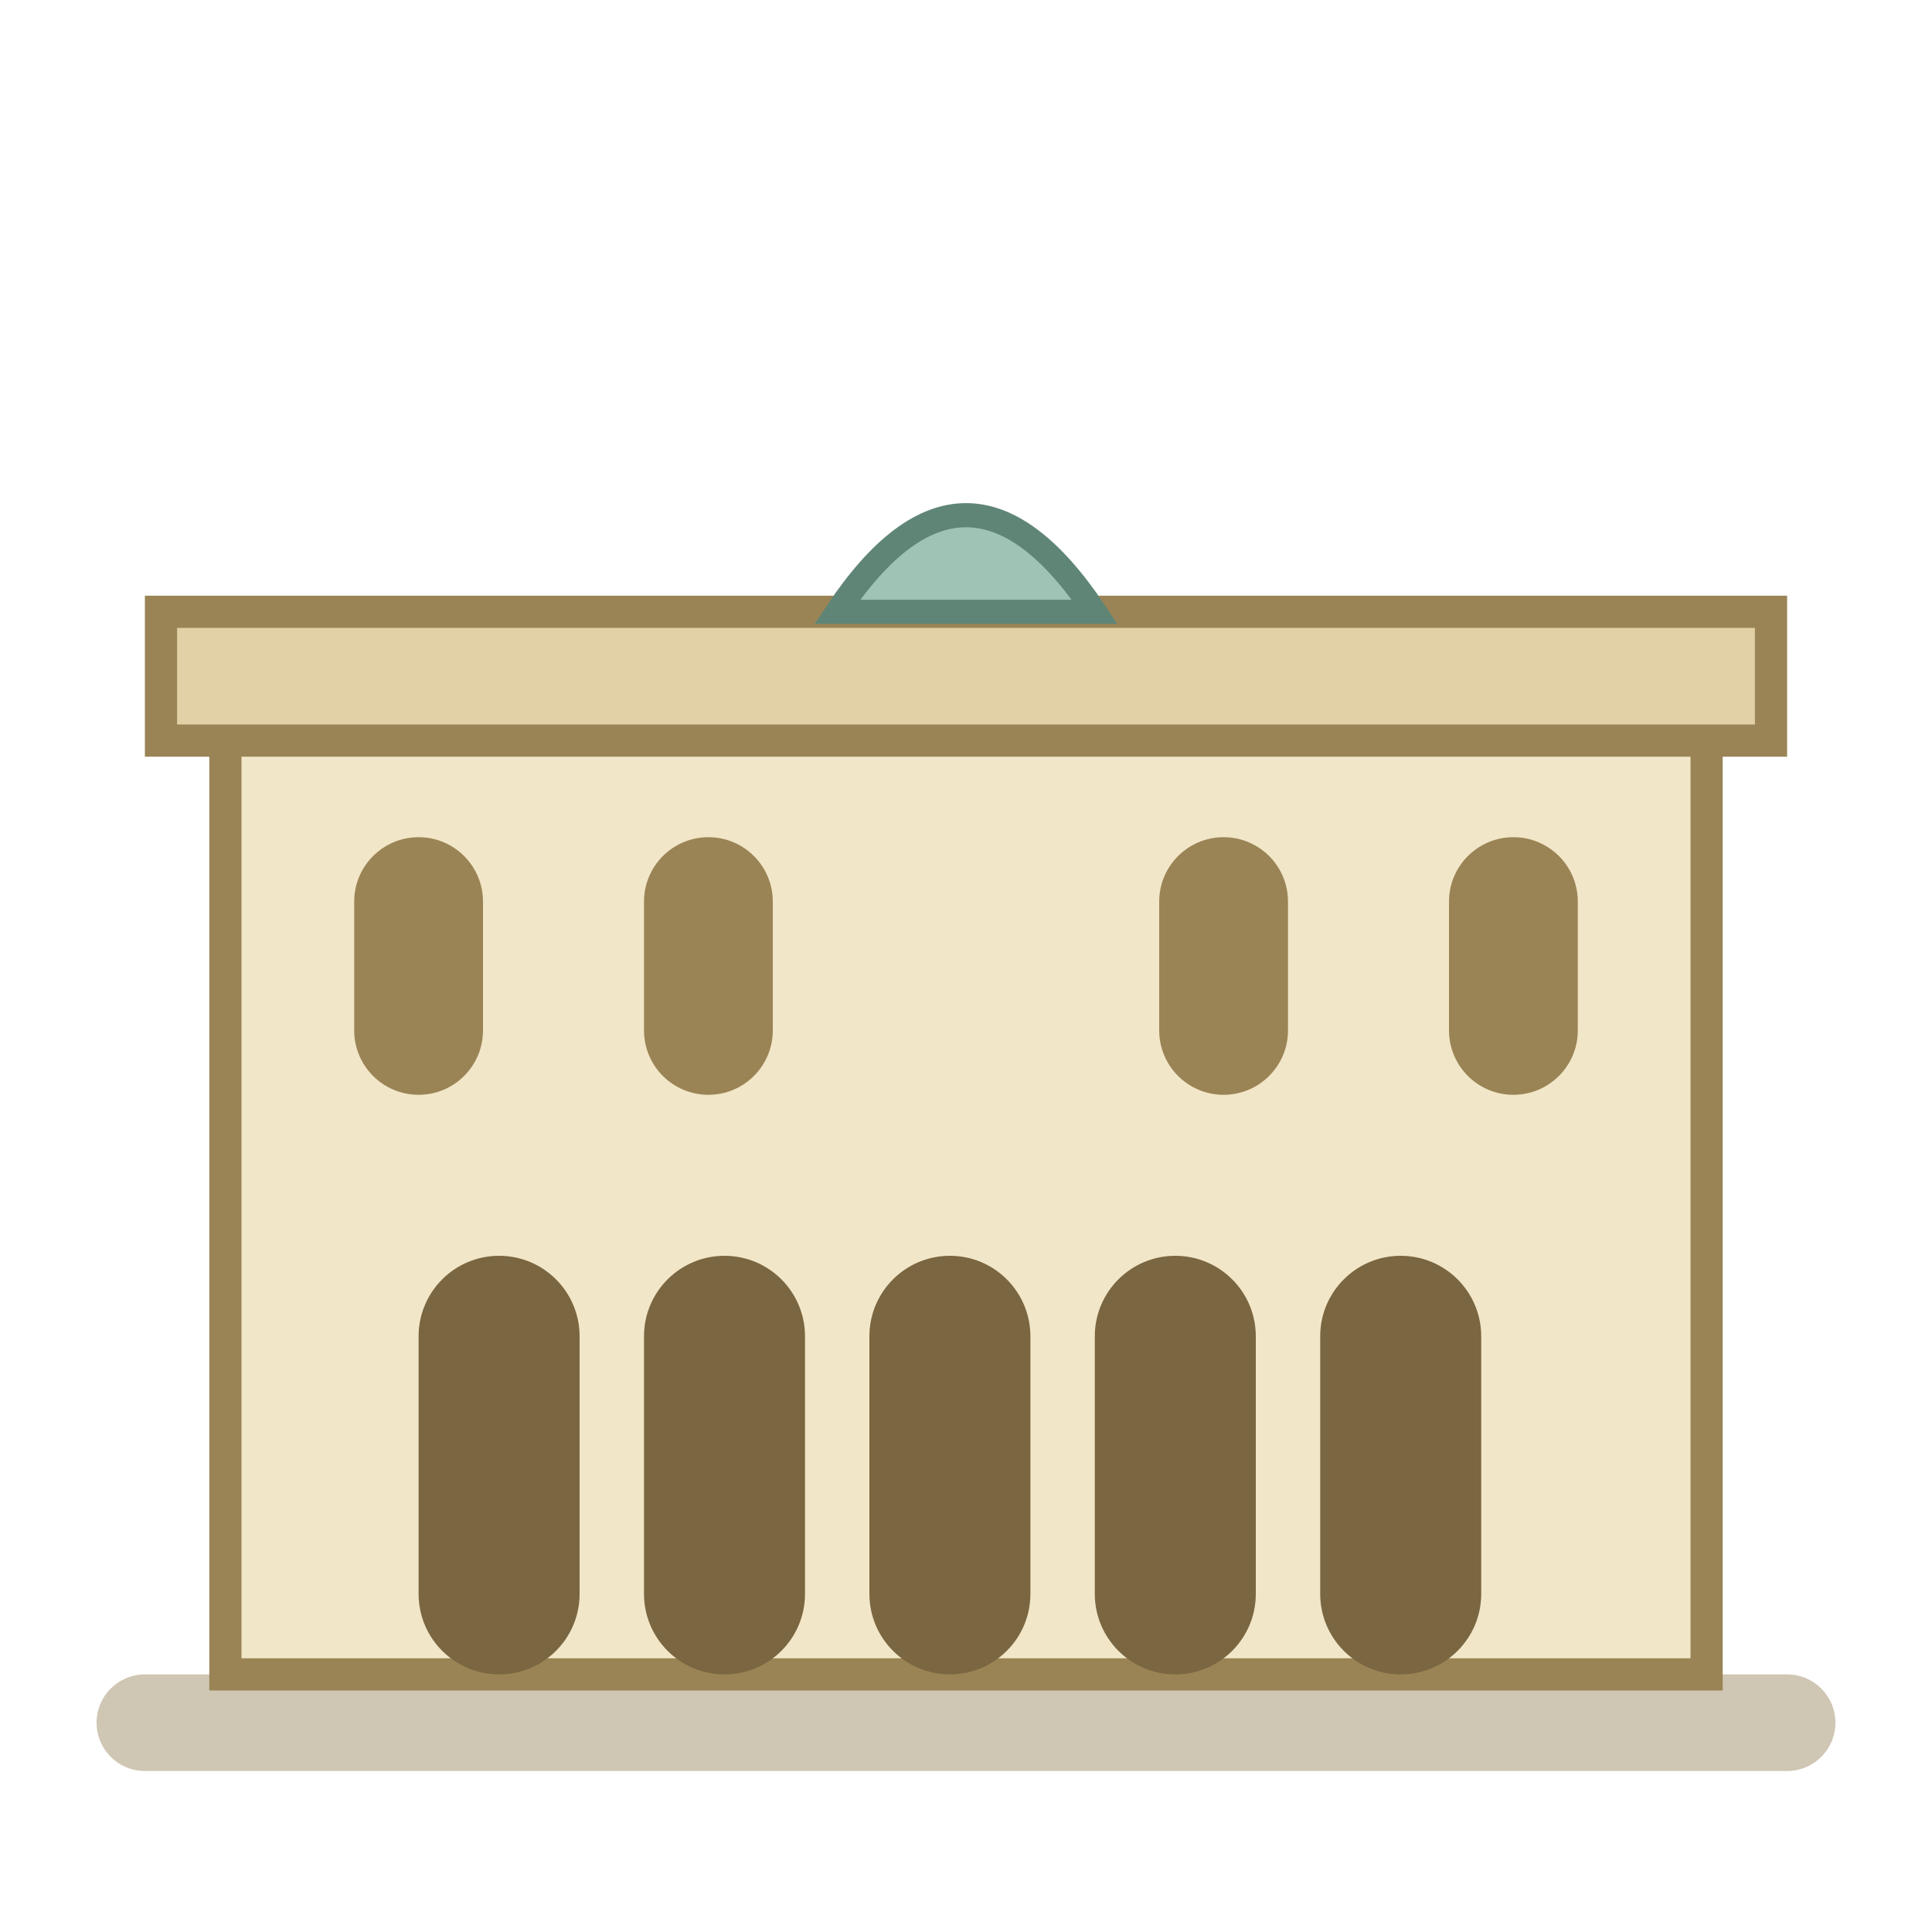
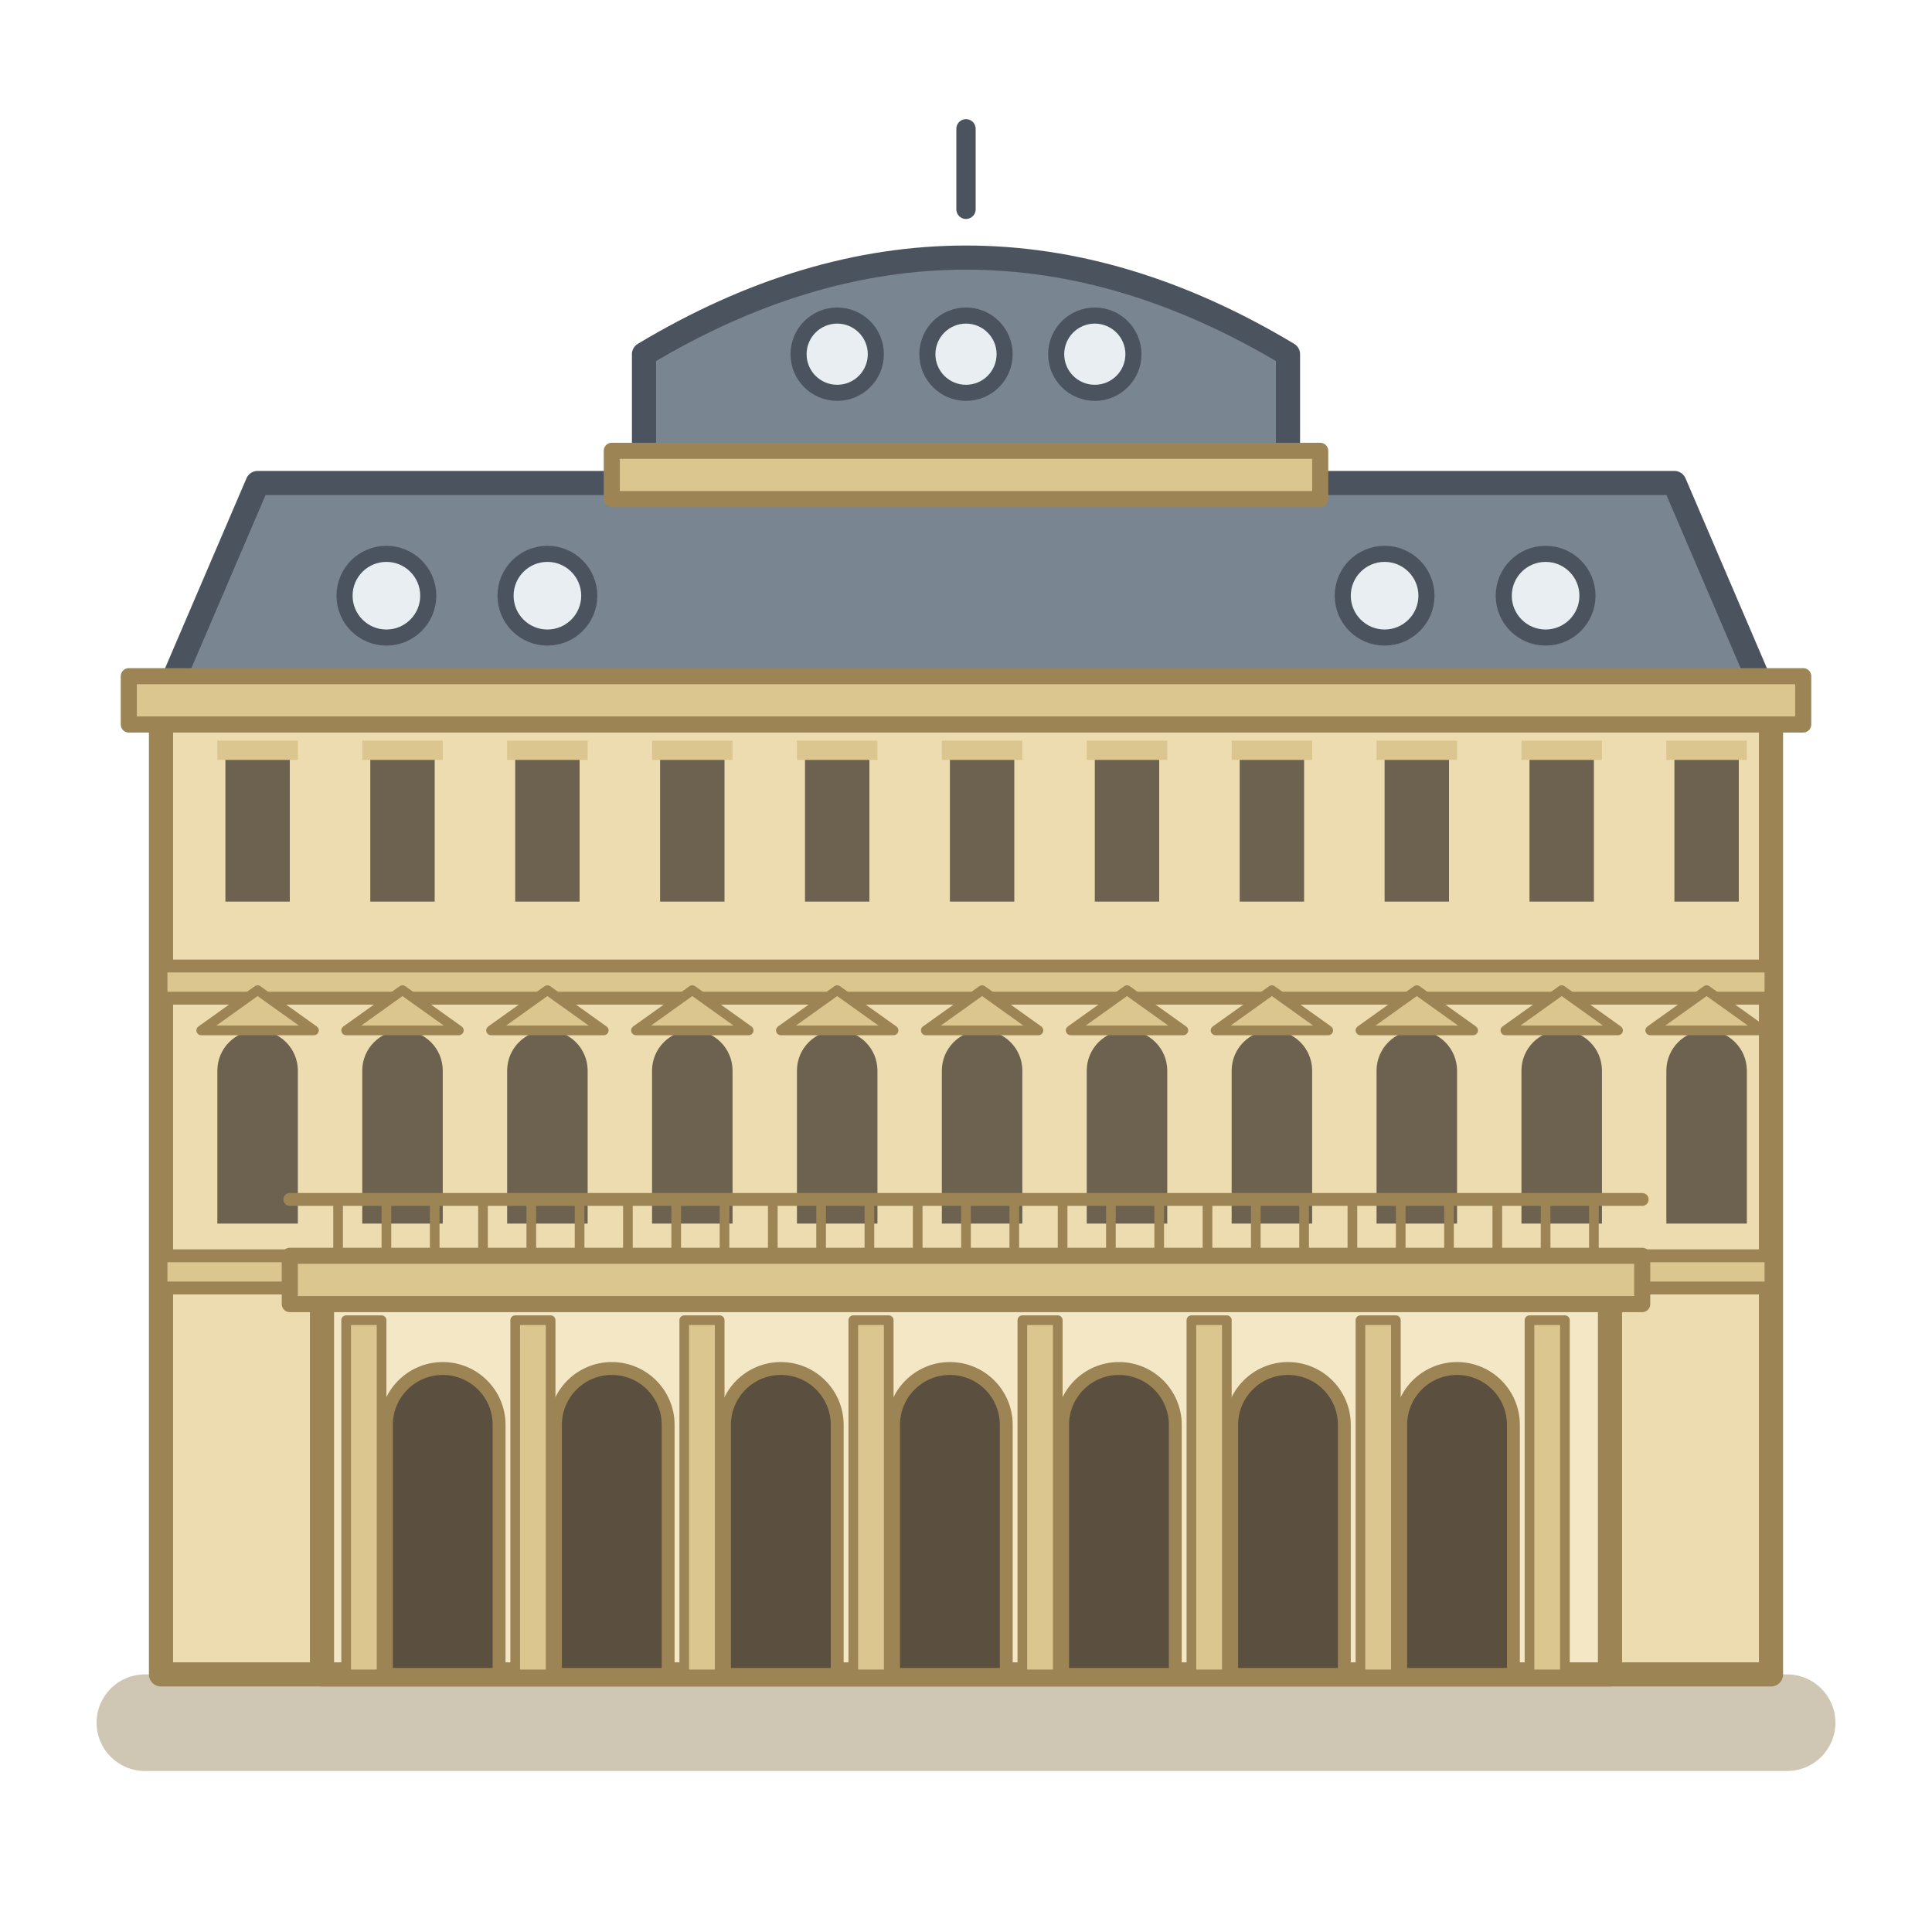
<svg xmlns="http://www.w3.org/2000/svg" viewBox="0 0 120 120">
  <rect x="6" y="104" width="108" height="6" rx="3" fill="#cfc6b3" />
-   <rect x="14" y="44" width="92" height="60" fill="#f2e6c8" stroke="#9a8455" stroke-width="2" />
-   <rect x="10" y="38" width="100" height="8" fill="#e2d1a6" stroke="#9a8455" stroke-width="2" />
-   <g fill="#9a8455">
-     <rect x="22" y="52" width="8" height="16" rx="4" />
-     <rect x="40" y="52" width="8" height="16" rx="4" />
-     <rect x="72" y="52" width="8" height="16" rx="4" />
-     <rect x="90" y="52" width="8" height="16" rx="4" />
-   </g>
-   <g fill="#7a6640">
-     <rect x="26" y="78" width="10" height="26" rx="5" />
-     <rect x="40" y="78" width="10" height="26" rx="5" />
-     <rect x="54" y="78" width="10" height="26" rx="5" />
-     <rect x="68" y="78" width="10" height="26" rx="5" />
-     <rect x="82" y="78" width="10" height="26" rx="5" />
-   </g>
-   <path d="M52 38 Q60 26 68 38 Z" fill="#9fc3b4" stroke="#5f8576" stroke-width="1.5" />
+   <path d="M10,44L16,30H104L110,44Z" fill="#7a8592" stroke="#4b545e" stroke-width="1.5" stroke-linejoin="round" />
+   <path d="M40,30V22Q60,10 80,22V30Z" fill="#7a8592" stroke="#4b545e" stroke-width="1.5" stroke-linejoin="round" />
+   <rect x="38" y="28" width="44" height="3" fill="#dcc690" stroke="#9c8455" stroke-width="1" stroke-linejoin="round" />
+   <circle cx="24" cy="37" r="2.6" fill="#e9eef2" stroke="#4b545e" stroke-width="1" />
+   <circle cx="34" cy="37" r="2.6" fill="#e9eef2" stroke="#4b545e" stroke-width="1" />
+   <circle cx="86" cy="37" r="2.6" fill="#e9eef2" stroke="#4b545e" stroke-width="1" />
+   <circle cx="96" cy="37" r="2.6" fill="#e9eef2" stroke="#4b545e" stroke-width="1" />
+   <circle cx="52" cy="22" r="2.4" fill="#e9eef2" stroke="#4b545e" stroke-width="1" />
+   <circle cx="60" cy="22" r="2.4" fill="#e9eef2" stroke="#4b545e" stroke-width="1" />
+   <circle cx="68" cy="22" r="2.4" fill="#e9eef2" stroke="#4b545e" stroke-width="1" />
+   <line x1="60" y1="13" x2="60" y2="8" stroke="#4b545e" stroke-width="1.2" stroke-linecap="round" />
+   <rect x="10" y="44" width="100" height="60" fill="#ecdcb0" stroke="#9c8455" stroke-width="1.5" stroke-linejoin="round" />
+   <rect x="8" y="42" width="104" height="3" fill="#dcc690" stroke="#9c8455" stroke-width="1" stroke-linejoin="round" />
+   <rect x="10" y="60" width="100" height="2" fill="#dcc690" stroke="#9c8455" stroke-width="0.8" stroke-linejoin="round" />
+   <rect x="10" y="78" width="100" height="2" fill="#dcc690" stroke="#9c8455" stroke-width="0.8" stroke-linejoin="round" />
+   <path d="M14,47h4v9h-4ZM23,47h4v9h-4ZM32,47h4v9h-4ZM41,47h4v9h-4ZM50,47h4v9h-4ZM59,47h4v9h-4ZM68,47h4v9h-4ZM77,47h4v9h-4ZM86,47h4v9h-4ZM95,47h4v9h-4ZM104,47h4v9h-4Z" fill="#6d6250" />
+   <path d="M13.5,46h5v1.2h-5ZM22.5,46h5v1.2h-5ZM31.5,46h5v1.2h-5ZM40.5,46h5v1.2h-5ZM49.5,46h5v1.2h-5ZM58.5,46h5v1.2h-5ZM67.5,46h5v1.2h-5ZM76.5,46h5v1.2h-5ZM85.5,46h5v1.2h-5ZM94.5,46h5v1.2h-5ZM103.5,46h5v1.2h-5Z" fill="#dcc690" />
+   <path d="M13.5,76V66.5a2.5,2.5 0 0 1 5,0V76ZM22.5,76V66.5a2.5,2.5 0 0 1 5,0V76ZM31.5,76V66.5a2.5,2.5 0 0 1 5,0V76ZM40.5,76V66.5a2.5,2.5 0 0 1 5,0V76ZM49.5,76V66.5a2.5,2.5 0 0 1 5,0V76ZM58.5,76V66.5a2.5,2.5 0 0 1 5,0V76ZM67.5,76V66.5a2.5,2.5 0 0 1 5,0V76ZM76.5,76V66.5a2.5,2.5 0 0 1 5,0V76ZM85.5,76V66.5a2.5,2.5 0 0 1 5,0V76ZM94.5,76V66.5a2.5,2.5 0 0 1 5,0V76ZM103.5,76V66.5a2.5,2.5 0 0 1 5,0V76Z" fill="#6d6250" />
+   <path d="M12.5,64L16,61.5L19.5,64ZM21.5,64L25,61.5L28.5,64ZM30.5,64L34,61.5L37.5,64ZM39.5,64L43,61.5L46.5,64ZM48.5,64L52,61.5L55.5,64ZM57.5,64L61,61.5L64.5,64ZM66.5,64L70,61.5L73.5,64ZM75.5,64L79,61.5L82.5,64ZM84.5,64L88,61.5L91.5,64ZM93.5,64L97,61.5L100.5,64ZM102.5,64L106,61.5L109.5,64Z" fill="#dcc690" stroke="#9c8455" stroke-width="0.6" stroke-linejoin="round" />
+   <rect x="20" y="80" width="80" height="24" fill="#f3e7c6" stroke="#9c8455" stroke-width="1.5" stroke-linejoin="round" />
+   <rect x="18" y="78" width="84" height="3" fill="#dcc690" stroke="#9c8455" stroke-width="1" stroke-linejoin="round" />
+   <path d="M21,74.5L21,78M24,74.5L24,78M27,74.5L27,78M30,74.5L30,78M33,74.5L33,78M36,74.5L36,78M39,74.5L39,78M42,74.5L42,78M45,74.5L45,78M48,74.5L48,78M51,74.5L51,78M54,74.5L54,78M57,74.5L57,78M60,74.5L60,78M63,74.5L63,78M66,74.5L66,78M69,74.5L69,78M72,74.5L72,78M75,74.5L75,78M78,74.5L78,78M81,74.5L81,78M84,74.5L84,78M87,74.5L87,78M90,74.5L90,78M93,74.5L93,78M96,74.5L96,78M99,74.5L99,78" stroke="#9c8455" stroke-width="0.6" fill="none" stroke-linecap="round" />
+   <line x1="18" y1="74.5" x2="102" y2="74.5" stroke="#9c8455" stroke-width="0.8" stroke-linecap="round" />
+   <path d="M24,104V88.5a3.5,3.5 0 0 1 7,0V104ZM34.5,104V88.5a3.5,3.5 0 0 1 7,0V104ZM45,104V88.5a3.5,3.5 0 0 1 7,0V104ZM55.5,104V88.5a3.5,3.5 0 0 1 7,0V104ZM66,104V88.5a3.5,3.5 0 0 1 7,0V104ZM76.5,104V88.5a3.5,3.5 0 0 1 7,0V104ZM87,104V88.5a3.5,3.5 0 0 1 7,0V104Z" fill="#5b5040" stroke="#9c8455" stroke-width="0.8" stroke-linejoin="round" />
+   <path d="M21.5,82h2.2v22h-2.2ZM32,82h2.2v22h-2.2ZM42.5,82h2.2v22h-2.2ZM53,82h2.2v22h-2.2ZM63.5,82h2.2v22h-2.2ZM74,82h2.2v22h-2.2ZM84.5,82h2.2v22h-2.2ZM95,82h2.2v22h-2.2Z" fill="#dcc690" stroke="#9c8455" stroke-width="0.6" stroke-linejoin="round" />
</svg>
